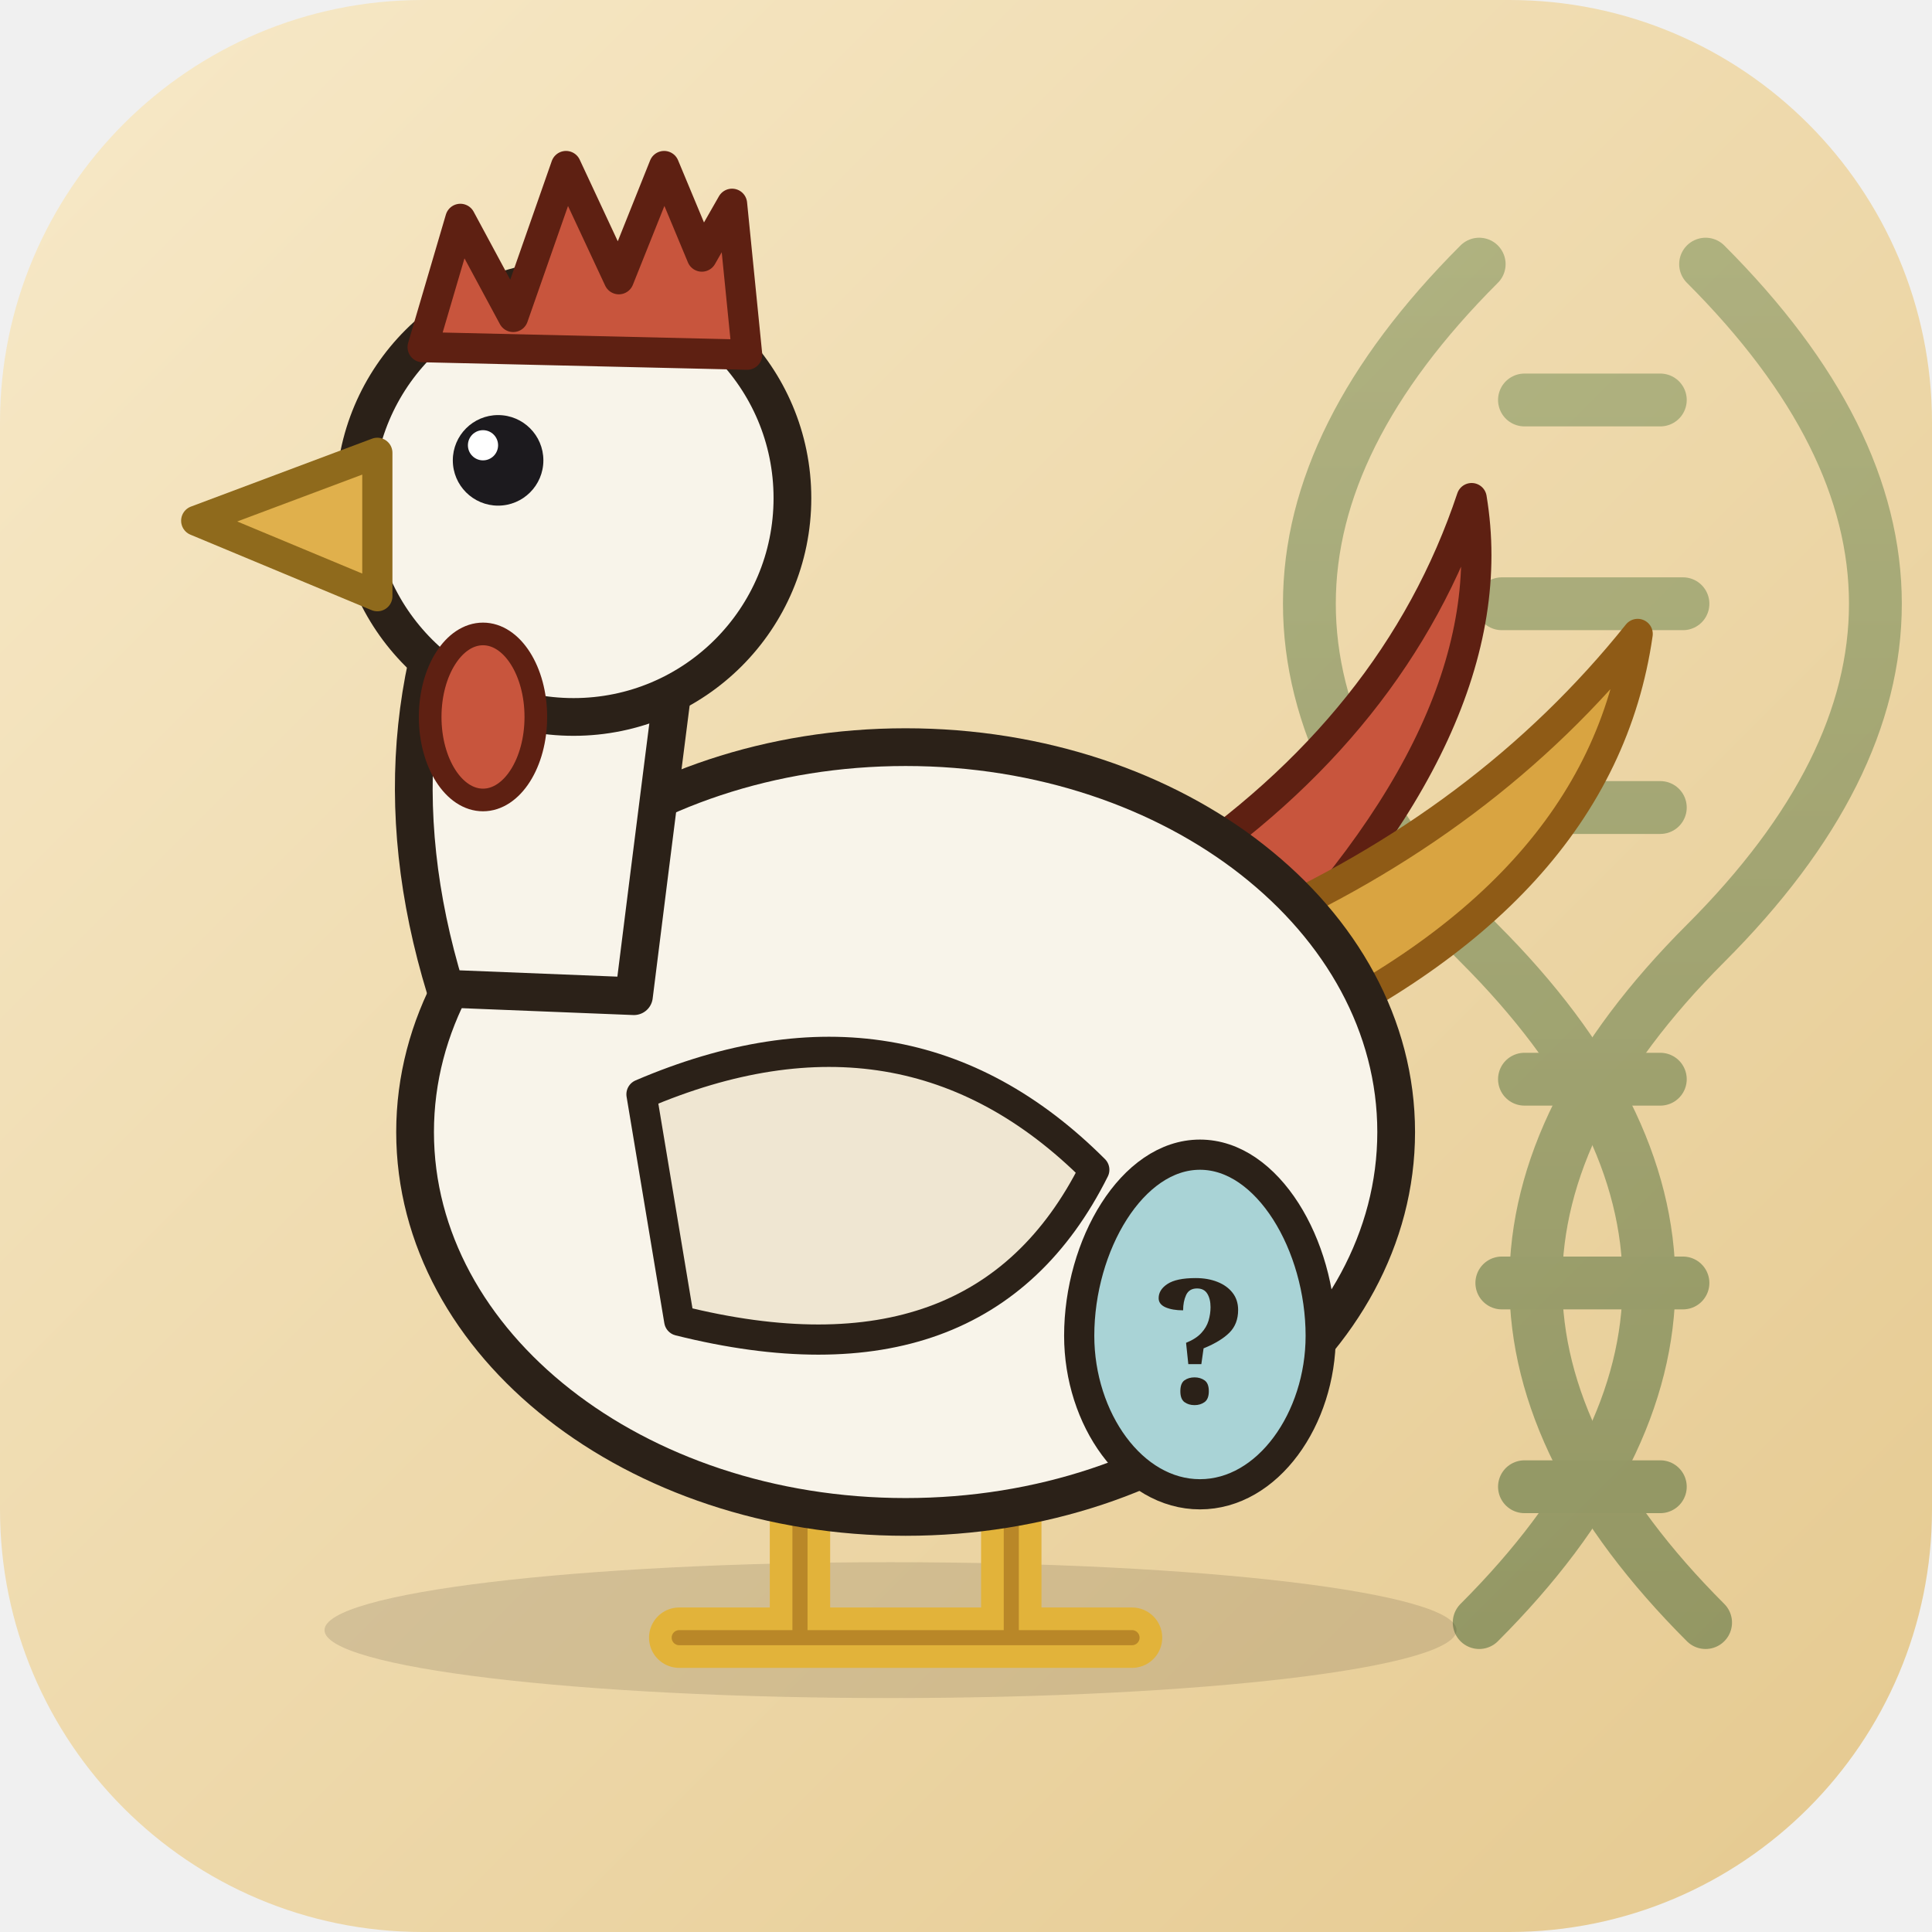
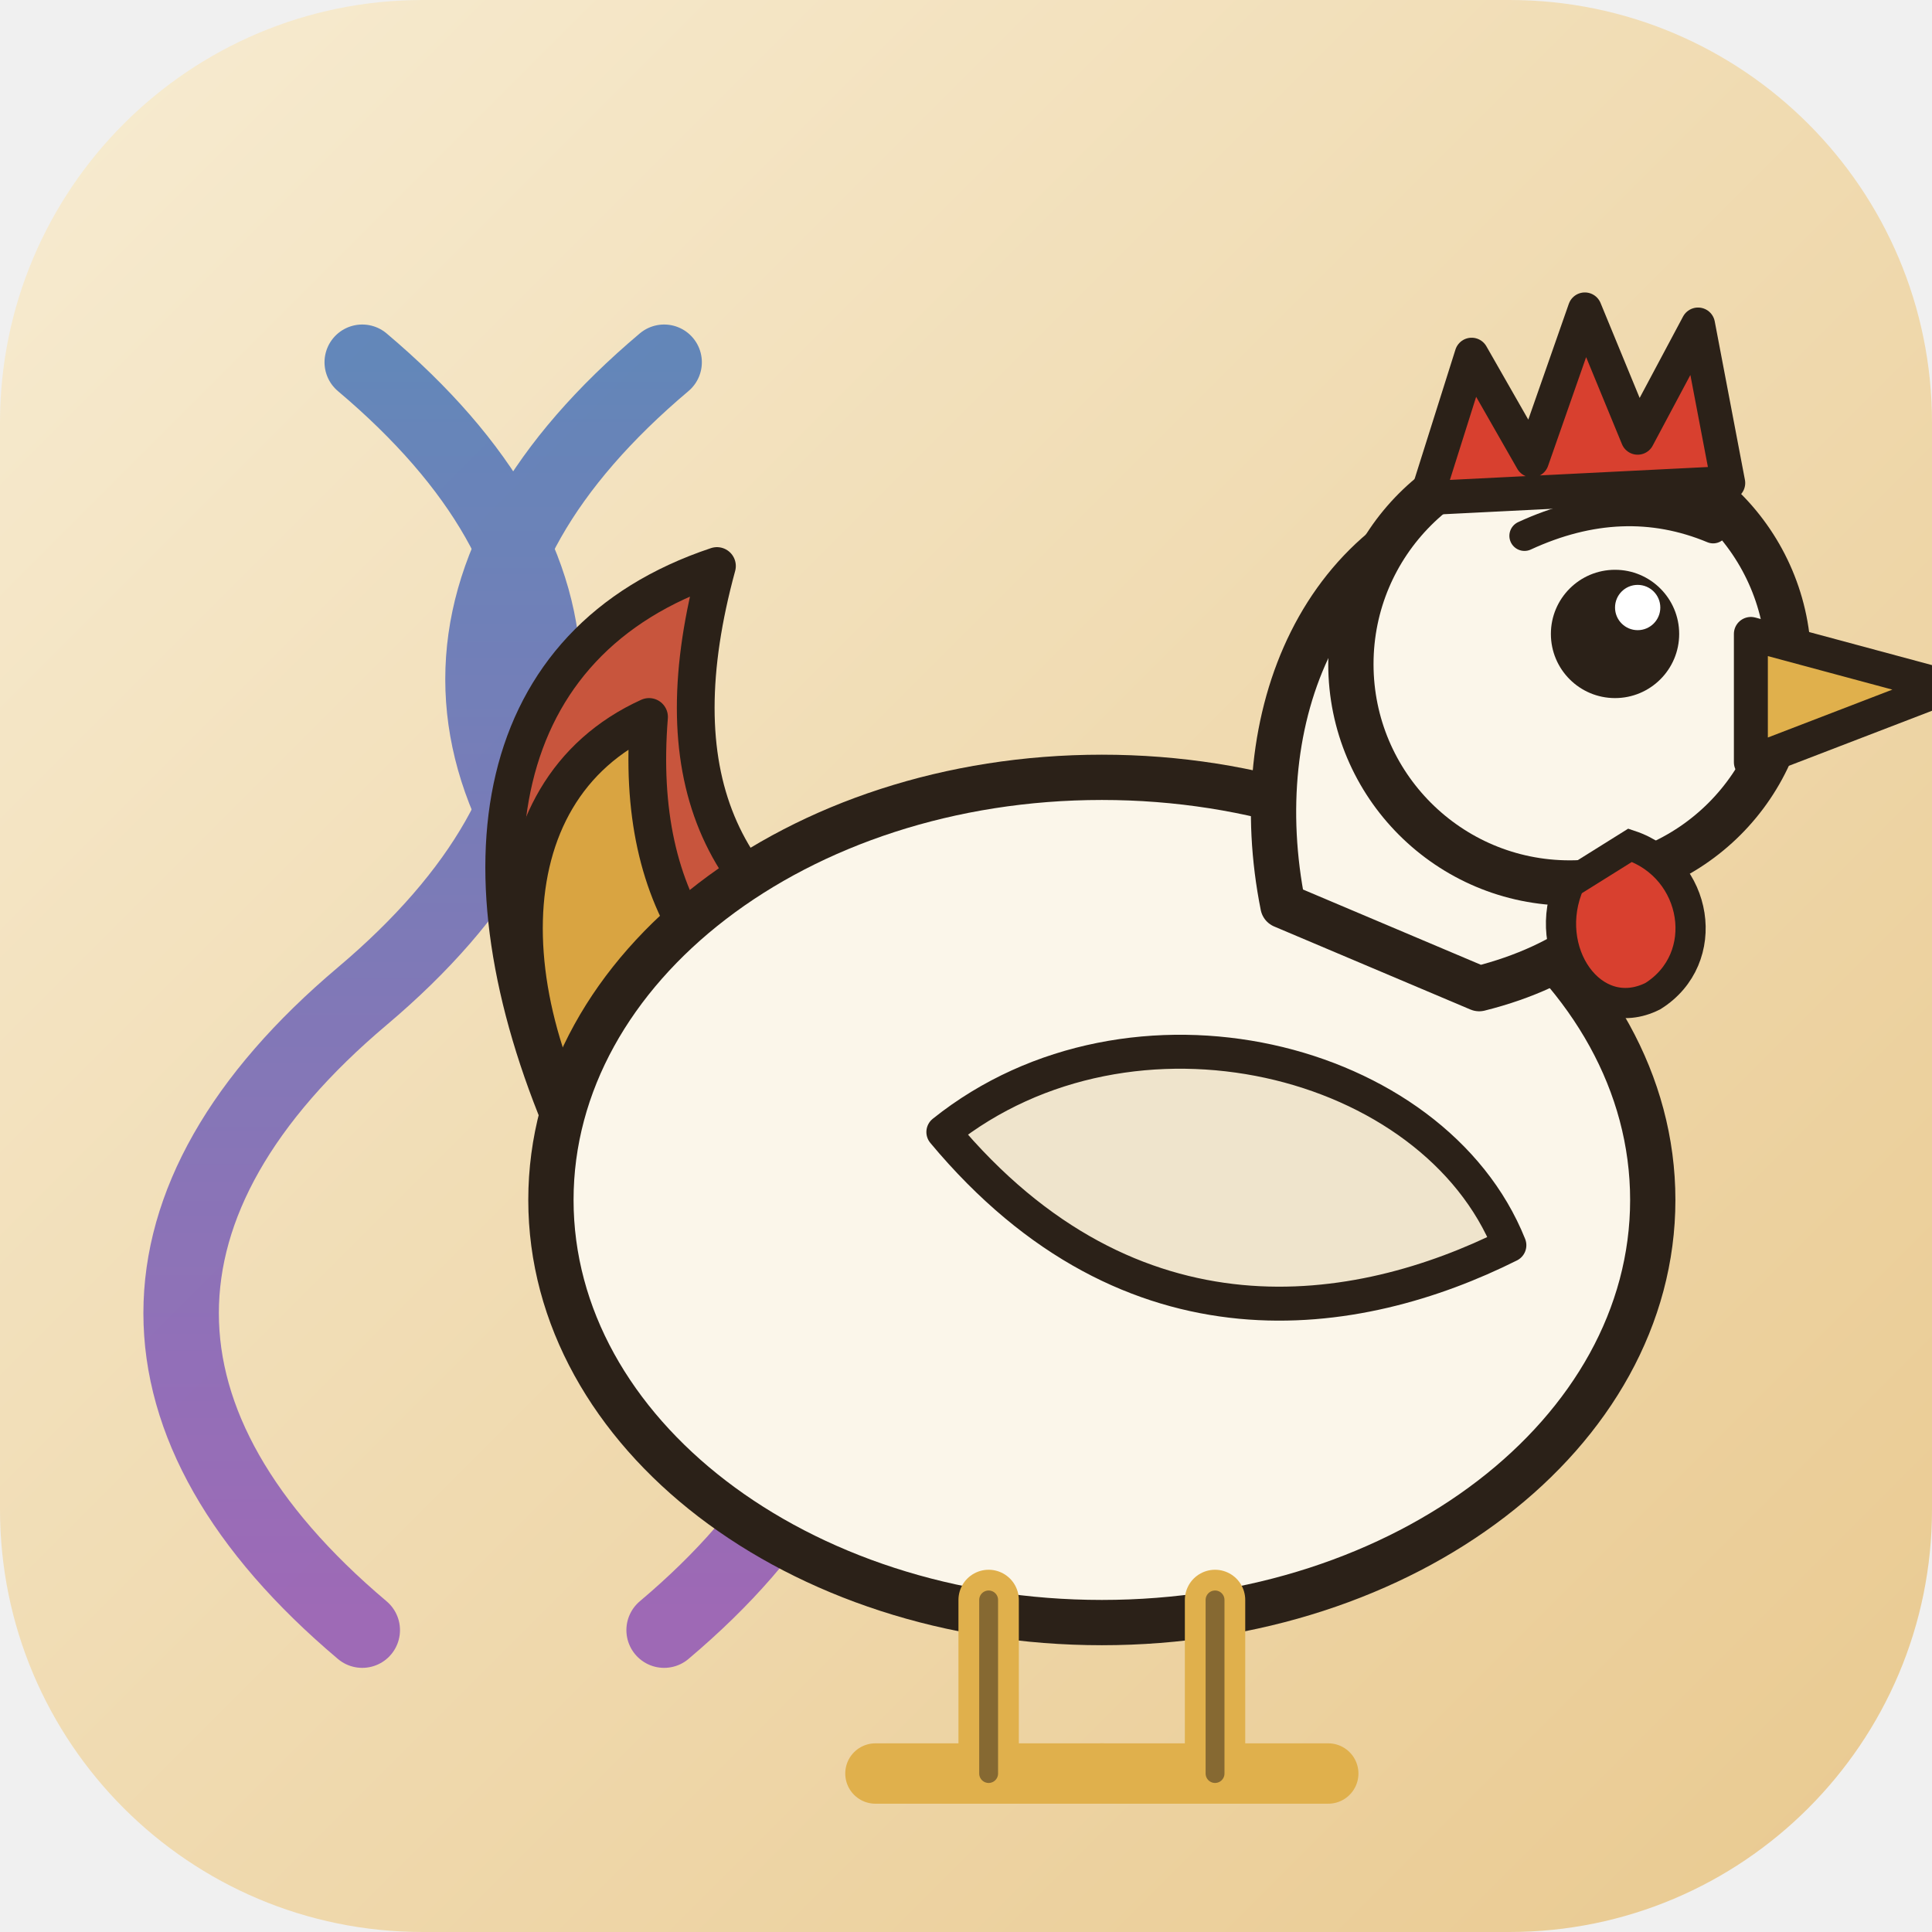
- <svg xmlns="http://www.w3.org/2000/svg" viewBox="0 0 512 512">
+ <svg xmlns="http://www.w3.org/2000/svg" viewBox="0 0 512 512" width="512" height="512">
  <defs>
    <linearGradient id="bg" x1="0" y1="0" x2="1" y2="1">
-       <stop offset="0" stop-color="#f7e9c8" />
-       <stop offset="1" stop-color="#e5c98f" />
+       <stop offset="0" stop-color="#f7ecd2" />
+       <stop offset="1" stop-color="#e9c98f" />
    </linearGradient>
    <linearGradient id="helix" x1="0" y1="0" x2="0" y2="1">
-       <stop offset="0" stop-color="#7a8f5a" />
-       <stop offset="1" stop-color="#4f6b3a" />
+       <stop offset="0" stop-color="#3f6fb6" />
+       <stop offset="1" stop-color="#8a4db8" />
    </linearGradient>
  </defs>
  <rect width="512" height="512" rx="112" fill="url(#bg)" />
-   <g stroke="url(#helix)" stroke-width="14" fill="none" stroke-linecap="round" opacity="0.55">
-     <path d="M392 70 C332 130 332 190 392 250 C452 310 452 370 392 430" />
-     <path d="M452 70 C512 130 512 190 452 250 C392 310 392 370 452 430" />
-     <path d="M404 106 h36 M398 160 h48 M404 214 h36 M404 286 h36 M398 340 h48 M404 394 h36" />
+   <g fill="none" stroke="url(#helix)" stroke-width="20" stroke-linecap="round" opacity="0.8">
+     <path d="M96 96 C 160 150, 160 210, 96 264 C 32 318, 32 378, 96 432" />
+     <path d="M176 96 C 112 150, 112 210, 176 264 C 240 318, 240 378, 176 432" />
  </g>
-   <ellipse cx="236" cy="432" rx="150" ry="18" fill="#2b2118" opacity="0.14" />
-   <path d="M330 262 q70 -70 60 -130 q-20 60 -80 100 z" fill="#c8553d" stroke="#5e2012" stroke-width="8" stroke-linejoin="round" />
-   <path d="M334 278 q90 -40 100 -110 q-40 50 -104 78 z" fill="#d9a441" stroke="#8f5b16" stroke-width="8" stroke-linejoin="round" />
-   <path d="M212 392 v40 M268 392 v40 M180 434 h64 M236 434 h64" stroke="#e2b33a" stroke-width="16" stroke-linecap="round" fill="none" />
-   <path d="M212 392 v40 M268 392 v40 M180 434 h64 M236 434 h64" stroke="#8f5b16" stroke-width="4" stroke-linecap="round" fill="none" opacity="0.5" />
-   <ellipse cx="240" cy="300" rx="130" ry="102" fill="#f8f4ea" stroke="#2b2118" stroke-width="10" />
-   <path d="M170 290 q70 -30 120 20 q-30 60 -110 40 z" fill="#efe6d2" stroke="#2b2118" stroke-width="8" stroke-linejoin="round" />
-   <path d="M118 262 Q96 190 132 128 L184 138 Q176 200 168 264 z" fill="#f8f4ea" stroke="#2b2118" stroke-width="10" stroke-linejoin="round" />
-   <circle cx="152" cy="132" r="58" fill="#f8f4ea" stroke="#2b2118" stroke-width="10" />
-   <path d="M112 92 l10 -34 l14 26 l14 -40 l14 30 l12 -30 l10 24 l8 -14 l4 40 z" fill="#c8553d" stroke="#5e2012" stroke-width="8" stroke-linejoin="round" />
-   <ellipse cx="128" cy="190" rx="14" ry="22" fill="#c8553d" stroke="#5e2012" stroke-width="6" />
-   <path d="M100 120 l-48 18 l48 20 z" fill="#e0b04c" stroke="#8f6a1c" stroke-width="8" stroke-linejoin="round" />
-   <circle cx="132" cy="122" r="12" fill="#1c1a1e" />
-   <circle cx="128" cy="118" r="4" fill="#fff" />
-   <path d="M318 396 C336 396 350 376 350 354 C350 330 336 306 318 306 C300 306 286 330 286 354 C286 376 300 396 318 396 z" fill="#a9d3d6" stroke="#2b2118" stroke-width="8" />
-   <text x="318" y="372" text-anchor="middle" font-family="Georgia, serif" font-weight="700" font-size="46" fill="#2b2118">?</text>
+   <g stroke="url(#helix)" stroke-width="16" stroke-linecap="round" opacity="0.8">
+     <path d="M112 128 L160 128" />
+     <path d="M112 232 L160 232" />
+     <path d="M112 296 L160 296" />
+     <path d="M112 400 L160 400" />
+   </g>
+   <g fill="#c8553d" stroke="#2b2118" stroke-width="10" stroke-linejoin="round">
+     <path d="M150 300 C 120 230, 130 170, 190 150 C 175 205, 190 240, 235 260 Z" />
+     <path d="M165 320 C 130 270, 128 210, 172 190 C 168 240, 190 270, 235 285 Z" fill="#d9a441" />
+   </g>
+   <ellipse cx="292" cy="318" rx="146" ry="112" fill="#fbf6ea" stroke="#2b2118" stroke-width="12" />
+   <path d="M250 300 C 300 260, 380 280, 400 330 C 360 350, 300 360, 250 300 Z" fill="#efe4cc" stroke="#2b2118" stroke-width="9" stroke-linejoin="round" />
+   <path d="M340 240 C 330 190, 350 140, 400 130 L 440 150 C 460 210, 440 250, 392 262 Z" fill="#fbf6ea" stroke="#2b2118" stroke-width="12" stroke-linejoin="round" />
+   <circle cx="416" cy="176" r="58" fill="#fbf6ea" stroke="#2b2118" stroke-width="12" />
+   <path d="M378 132 l12 -38 l16 28 l14 -40 l14 34 l16 -30 l8 42 z" fill="#d8402f" stroke="#2b2118" stroke-width="9" stroke-linejoin="round" />
+   <path d="M432 224 c 18 6, 22 30, 6 40 c -16 8, -30 -12, -22 -30 z" fill="#d8402f" stroke="#2b2118" stroke-width="8" />
+   <path d="M464 168 l52 14 l-52 20 z" fill="#e0b04c" stroke="#2b2118" stroke-width="9" stroke-linejoin="round" />
+   <circle cx="428" cy="168" r="17" fill="#2b2118" />
+   <circle cx="434" cy="161" r="6" fill="#ffffff" />
+   <path d="M404 142 q 26 -12 50 -2" fill="none" stroke="#2b2118" stroke-width="8" stroke-linecap="round" />
+   <g stroke="#e0b04c" stroke-width="16" stroke-linecap="round" fill="none">
+     <path d="M262 424 L262 470" />
+     <path d="M322 424 L322 470" />
+     <path d="M232 470 L262 470 L292 470" />
+     <path d="M292 470 L322 470 L352 470" />
+   </g>
+   <g stroke="#2b2118" stroke-width="5" stroke-linecap="round" fill="none" opacity="0.5">
+     <path d="M262 424 L262 470" />
+     <path d="M322 424 L322 470" />
+   </g>
</svg>
